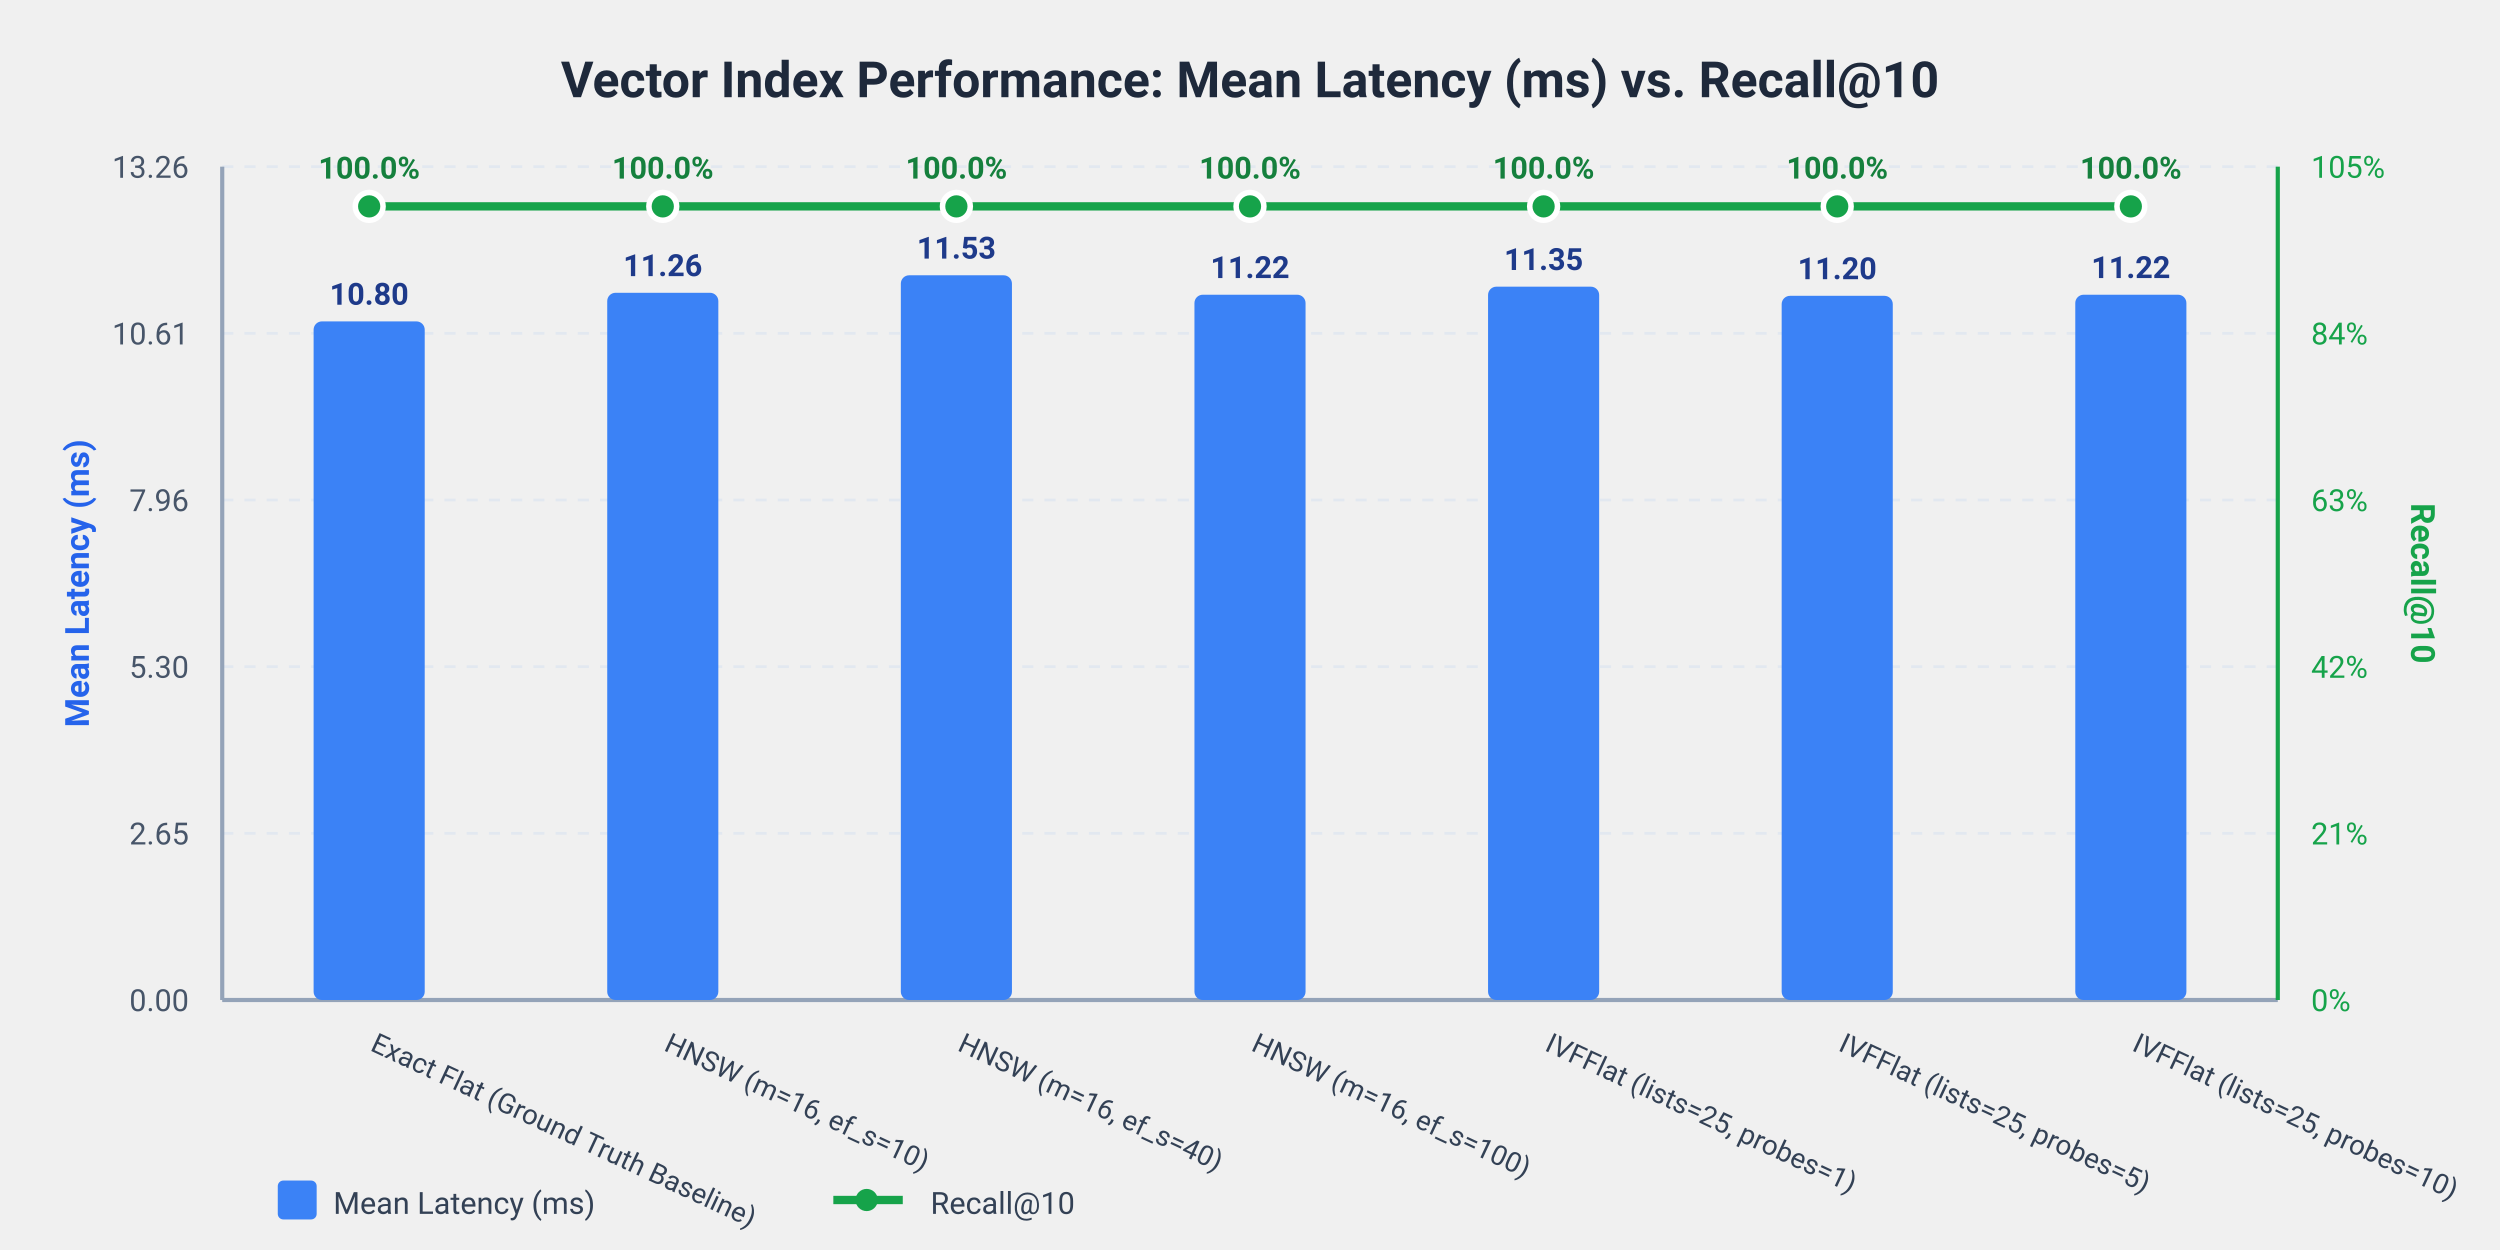
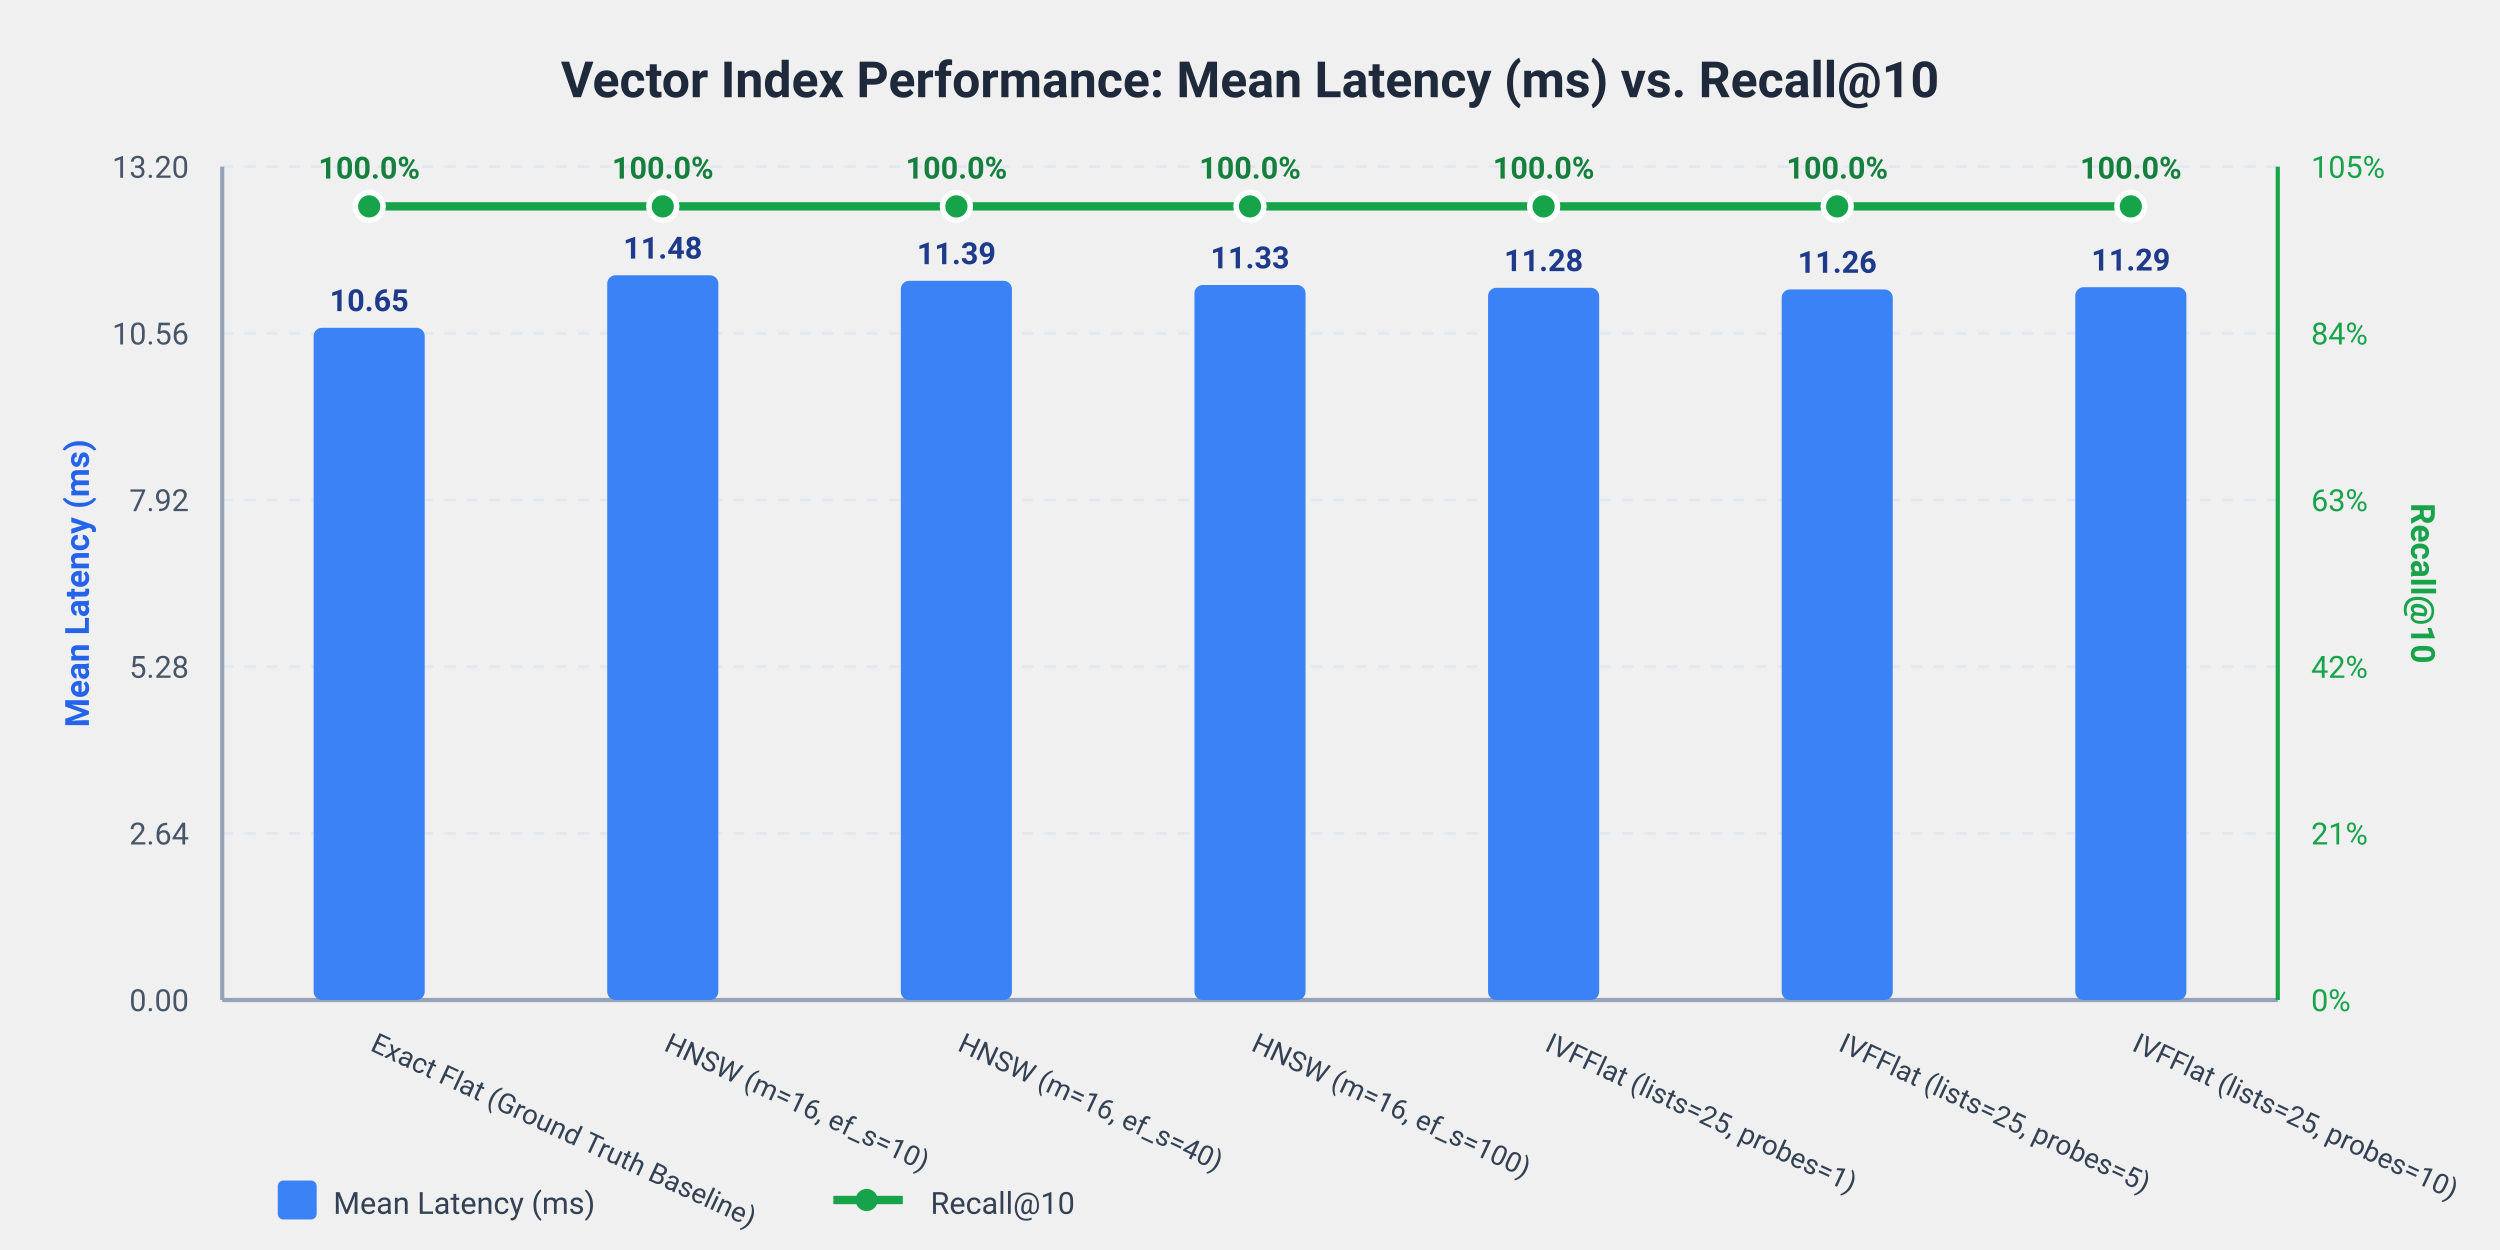
<svg xmlns="http://www.w3.org/2000/svg" viewBox="0 0 900 450" width="100%" height="100%" style="font-family: -apple-system, BlinkMacSystemFont, 'Segoe UI', Roboto, Helvetica, Arial, sans-serif; background: #ffffff;">
  <text x="450.0" y="35" text-anchor="middle" font-size="18" font-weight="bold" fill="#1e293b">Vector Index Performance: Mean Latency (ms) vs. Recall@10</text>
  <line x1="80" y1="360.0" x2="820" y2="360.0" stroke="#e2e8f0" stroke-width="1" stroke-dasharray="4,4" />
  <text x="68" y="364.0" text-anchor="end" font-size="11" fill="#475569">0.00</text>
  <text x="832" y="364.0" text-anchor="start" font-size="11" fill="#16a34a">0%</text>
  <line x1="80" y1="300.0" x2="820" y2="300.0" stroke="#e2e8f0" stroke-width="1" stroke-dasharray="4,4" />
-   <text x="68" y="304.0" text-anchor="end" font-size="11" fill="#475569">2.65</text>
+   <text x="68" y="304.0" text-anchor="end" font-size="11" fill="#475569">2.64</text>
  <text x="832" y="304.0" text-anchor="start" font-size="11" fill="#16a34a">21%</text>
  <line x1="80" y1="240.0" x2="820" y2="240.0" stroke="#e2e8f0" stroke-width="1" stroke-dasharray="4,4" />
-   <text x="68" y="244.0" text-anchor="end" font-size="11" fill="#475569">5.30</text>
+   <text x="68" y="244.0" text-anchor="end" font-size="11" fill="#475569">5.28</text>
  <text x="832" y="244.0" text-anchor="start" font-size="11" fill="#16a34a">42%</text>
  <line x1="80" y1="180.0" x2="820" y2="180.0" stroke="#e2e8f0" stroke-width="1" stroke-dasharray="4,4" />
-   <text x="68" y="184.0" text-anchor="end" font-size="11" fill="#475569">7.96</text>
+   <text x="68" y="184.0" text-anchor="end" font-size="11" fill="#475569">7.92</text>
  <text x="832" y="184.0" text-anchor="start" font-size="11" fill="#16a34a">63%</text>
  <line x1="80" y1="120.0" x2="820" y2="120.0" stroke="#e2e8f0" stroke-width="1" stroke-dasharray="4,4" />
-   <text x="68" y="124.0" text-anchor="end" font-size="11" fill="#475569">10.61</text>
+   <text x="68" y="124.0" text-anchor="end" font-size="11" fill="#475569">10.56</text>
  <text x="832" y="124.0" text-anchor="start" font-size="11" fill="#16a34a">84%</text>
  <line x1="80" y1="60.0" x2="820" y2="60.0" stroke="#e2e8f0" stroke-width="1" stroke-dasharray="4,4" />
-   <text x="68" y="64.0" text-anchor="end" font-size="11" fill="#475569">13.26</text>
+   <text x="68" y="64.0" text-anchor="end" font-size="11" fill="#475569">13.20</text>
  <text x="832" y="64.0" text-anchor="start" font-size="11" fill="#16a34a">105%</text>
  <line x1="80" y1="360" x2="820" y2="360" stroke="#94a3b8" stroke-width="1.5" />
  <line x1="80" y1="60" x2="80" y2="360" stroke="#94a3b8" stroke-width="1.5" />
  <line x1="820" y1="60" x2="820" y2="360" stroke="#16a34a" stroke-width="1.5" />
  <text transform="rotate(-90)" x="-210.0" y="32" text-anchor="middle" font-size="12" font-weight="bold" fill="#2563eb">Mean Latency (ms)</text>
  <text transform="rotate(90)" x="210.0" y="-868" text-anchor="middle" font-size="12" font-weight="bold" fill="#16a34a">Recall@10</text>
-   <rect x="112.9" y="115.7" width="40.0" height="244.3" fill="#3b82f6" rx="3" ry="3" />
-   <text x="132.9" y="109.7" text-anchor="middle" font-size="11" font-weight="bold" fill="#1e3a8a">10.80</text>
+   <rect x="112.9" y="118.0" width="40.0" height="242.0" fill="#3b82f6" rx="3" ry="3" />
+   <text x="132.9" y="112.0" text-anchor="middle" font-size="11" font-weight="bold" fill="#1e3a8a">10.65</text>
  <text transform="rotate(25, 132.9, 378)" x="132.9" y="378" text-anchor="start" font-size="10" fill="#334155">Exact Flat (Ground Truth Baseline)</text>
-   <rect x="218.6" y="105.4" width="40.0" height="254.6" fill="#3b82f6" rx="3" ry="3" />
-   <text x="238.6" y="99.4" text-anchor="middle" font-size="11" font-weight="bold" fill="#1e3a8a">11.26</text>
+   <rect x="218.6" y="99.1" width="40.0" height="260.9" fill="#3b82f6" rx="3" ry="3" />
+   <text x="238.6" y="93.1" text-anchor="middle" font-size="11" font-weight="bold" fill="#1e3a8a">11.48</text>
  <text transform="rotate(25, 238.6, 378)" x="238.6" y="378" text-anchor="start" font-size="10" fill="#334155">HNSW (m=16, ef_s=10)</text>
-   <rect x="324.3" y="99.1" width="40.0" height="260.9" fill="#3b82f6" rx="3" ry="3" />
-   <text x="344.3" y="93.1" text-anchor="middle" font-size="11" font-weight="bold" fill="#1e3a8a">11.53</text>
+   <rect x="324.3" y="101.1" width="40.0" height="258.9" fill="#3b82f6" rx="3" ry="3" />
+   <text x="344.3" y="95.1" text-anchor="middle" font-size="11" font-weight="bold" fill="#1e3a8a">11.39</text>
  <text transform="rotate(25, 344.3, 378)" x="344.3" y="378" text-anchor="start" font-size="10" fill="#334155">HNSW (m=16, ef_s=40)</text>
-   <rect x="430.0" y="106.1" width="40.0" height="253.9" fill="#3b82f6" rx="3" ry="3" />
-   <text x="450.0" y="100.1" text-anchor="middle" font-size="11" font-weight="bold" fill="#1e3a8a">11.22</text>
+   <rect x="430.0" y="102.6" width="40.0" height="257.4" fill="#3b82f6" rx="3" ry="3" />
+   <text x="450.0" y="96.6" text-anchor="middle" font-size="11" font-weight="bold" fill="#1e3a8a">11.33</text>
  <text transform="rotate(25, 450.0, 378)" x="450.0" y="378" text-anchor="start" font-size="10" fill="#334155">HNSW (m=16, ef_s=100)</text>
-   <rect x="535.7" y="103.2" width="40.0" height="256.8" fill="#3b82f6" rx="3" ry="3" />
-   <text x="555.7" y="97.2" text-anchor="middle" font-size="11" font-weight="bold" fill="#1e3a8a">11.35</text>
+   <rect x="535.7" y="103.6" width="40.0" height="256.4" fill="#3b82f6" rx="3" ry="3" />
+   <text x="555.7" y="97.6" text-anchor="middle" font-size="11" font-weight="bold" fill="#1e3a8a">11.28</text>
  <text transform="rotate(25, 555.7, 378)" x="555.7" y="378" text-anchor="start" font-size="10" fill="#334155">IVFFlat (lists=25, probes=1)</text>
-   <rect x="641.4" y="106.5" width="40.0" height="253.5" fill="#3b82f6" rx="3" ry="3" />
-   <text x="661.4" y="100.5" text-anchor="middle" font-size="11" font-weight="bold" fill="#1e3a8a">11.20</text>
+   <rect x="641.4" y="104.2" width="40.0" height="255.8" fill="#3b82f6" rx="3" ry="3" />
+   <text x="661.4" y="98.2" text-anchor="middle" font-size="11" font-weight="bold" fill="#1e3a8a">11.26</text>
  <text transform="rotate(25, 661.4, 378)" x="661.4" y="378" text-anchor="start" font-size="10" fill="#334155">IVFFlat (lists=25, probes=5)</text>
-   <rect x="747.1" y="106.1" width="40.0" height="253.9" fill="#3b82f6" rx="3" ry="3" />
-   <text x="767.1" y="100.1" text-anchor="middle" font-size="11" font-weight="bold" fill="#1e3a8a">11.22</text>
+   <rect x="747.1" y="103.4" width="40.0" height="256.6" fill="#3b82f6" rx="3" ry="3" />
+   <text x="767.1" y="97.4" text-anchor="middle" font-size="11" font-weight="bold" fill="#1e3a8a">11.29</text>
  <text transform="rotate(25, 767.1, 378)" x="767.1" y="378" text-anchor="start" font-size="10" fill="#334155">IVFFlat (lists=25, probes=10)</text>
  <polyline fill="none" stroke="#16a34a" stroke-width="3" stroke-linecap="round" stroke-linejoin="round" points="132.9,74.3 238.6,74.3 344.3,74.3 450.0,74.3 555.7,74.3 661.4,74.3 767.1,74.3" />
  <circle cx="132.9" cy="74.3" r="5" fill="#16a34a" stroke="#ffffff" stroke-width="2" />
  <text x="132.9" y="64.3" text-anchor="middle" font-size="11" font-weight="bold" fill="#15803d">100.0%</text>
  <circle cx="238.6" cy="74.3" r="5" fill="#16a34a" stroke="#ffffff" stroke-width="2" />
  <text x="238.6" y="64.3" text-anchor="middle" font-size="11" font-weight="bold" fill="#15803d">100.0%</text>
  <circle cx="344.3" cy="74.3" r="5" fill="#16a34a" stroke="#ffffff" stroke-width="2" />
  <text x="344.3" y="64.3" text-anchor="middle" font-size="11" font-weight="bold" fill="#15803d">100.0%</text>
  <circle cx="450.0" cy="74.3" r="5" fill="#16a34a" stroke="#ffffff" stroke-width="2" />
  <text x="450.0" y="64.3" text-anchor="middle" font-size="11" font-weight="bold" fill="#15803d">100.0%</text>
  <circle cx="555.7" cy="74.3" r="5" fill="#16a34a" stroke="#ffffff" stroke-width="2" />
  <text x="555.7" y="64.3" text-anchor="middle" font-size="11" font-weight="bold" fill="#15803d">100.0%</text>
  <circle cx="661.4" cy="74.3" r="5" fill="#16a34a" stroke="#ffffff" stroke-width="2" />
  <text x="661.4" y="64.3" text-anchor="middle" font-size="11" font-weight="bold" fill="#15803d">100.0%</text>
  <circle cx="767.1" cy="74.3" r="5" fill="#16a34a" stroke="#ffffff" stroke-width="2" />
  <text x="767.1" y="64.3" text-anchor="middle" font-size="11" font-weight="bold" fill="#15803d">100.0%</text>
  <rect x="100" y="425" width="14" height="14" fill="#3b82f6" rx="2" />
  <text x="120" y="437" font-size="11" fill="#334155">Mean Latency (ms)</text>
  <line x1="300" y1="432" x2="325" y2="432" stroke="#16a34a" stroke-width="3" />
  <circle cx="312" cy="432" r="4" fill="#16a34a" />
  <text x="335" y="437" font-size="11" fill="#334155">Recall@10</text>
</svg>
